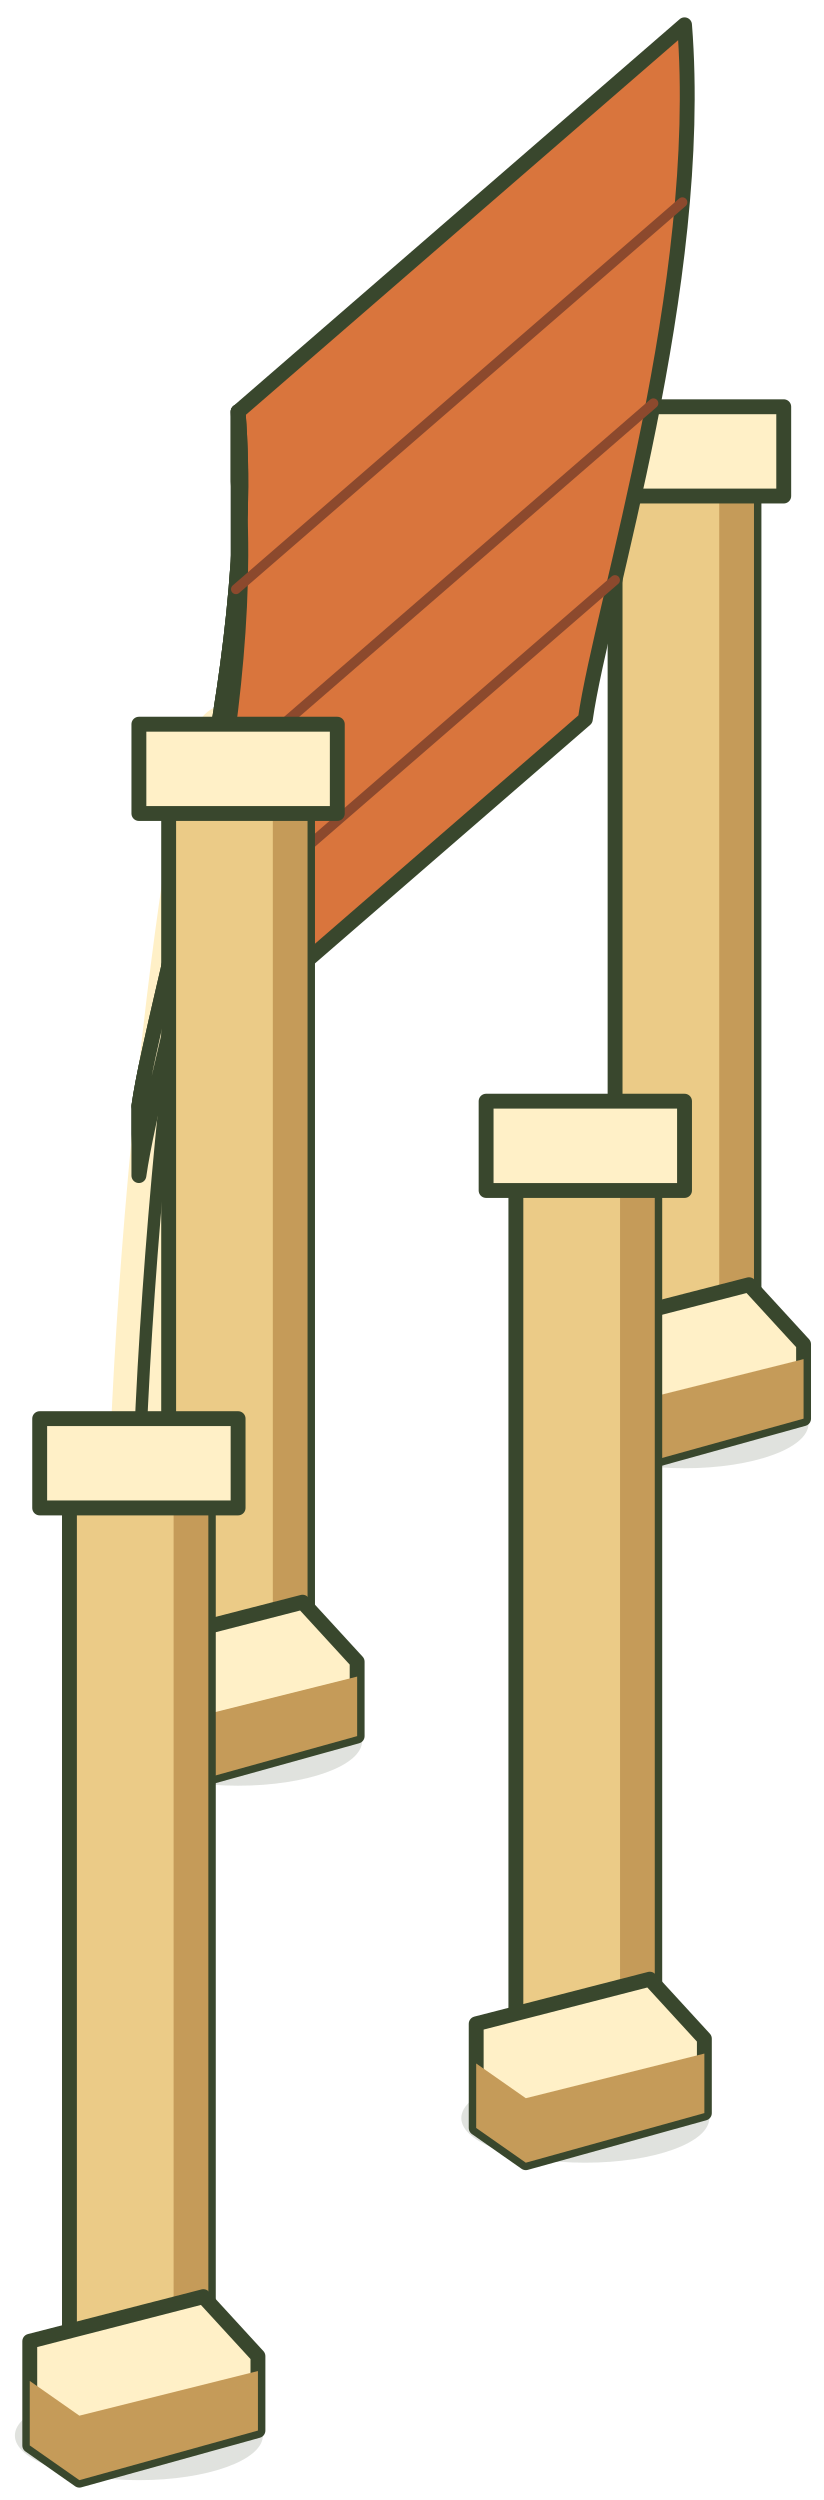
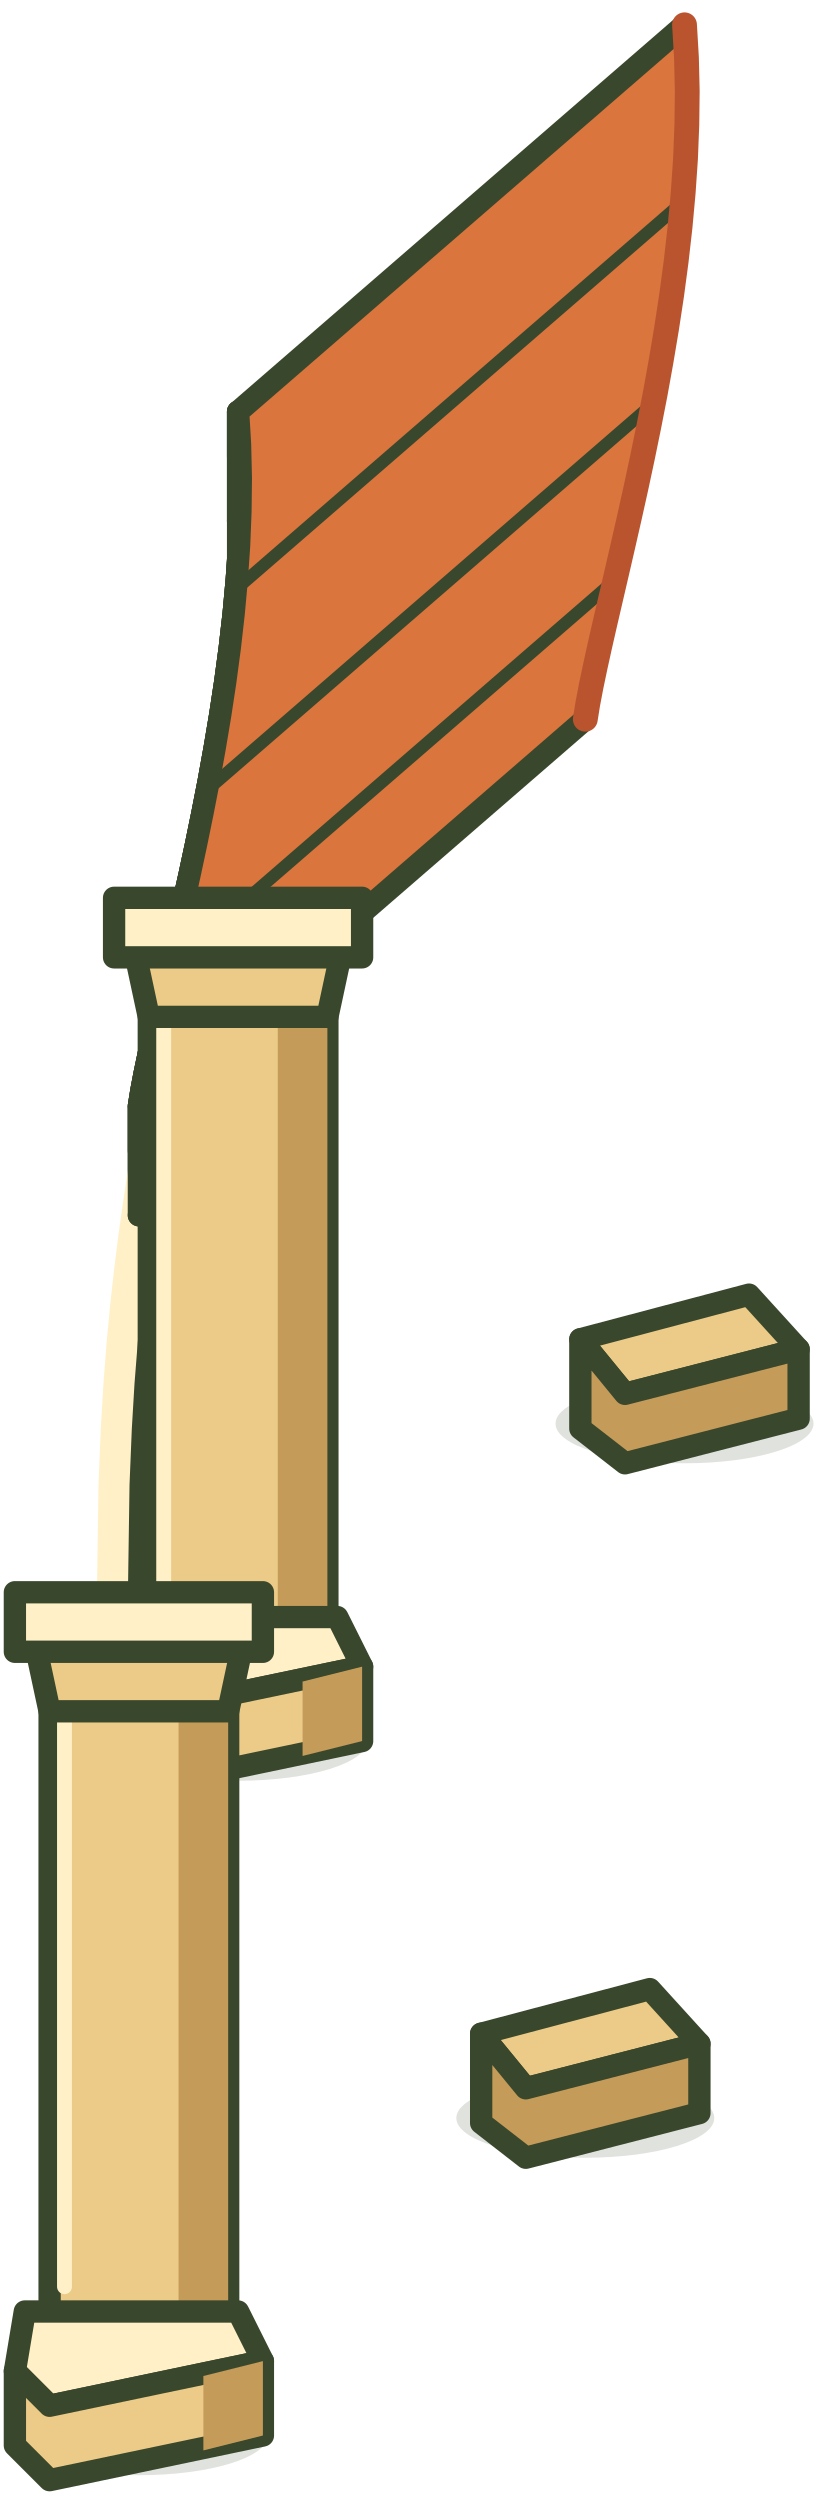
- <svg xmlns="http://www.w3.org/2000/svg" width="166" height="504" viewBox="5327 2127 166 504" fill="none" stroke-linecap="round" stroke-linejoin="round">
-   <path data-contact-shadow="colonnade" d="M5350 2478a25 9 0 1 0 50 0a25 9 0 1 0 -50 0 M5440 2414a25 9 0 1 0 50 0a25 9 0 1 0 -50 0 M5330 2618a25 9 0 1 0 50 0a25 9 0 1 0 -50 0 M5420 2554a25 9 0 1 0 50 0a25 9 0 1 0 -50 0" fill="#39472d" opacity=".16" />
-   <path d="M5451 2222H5479V2399H5451Z" fill="#EBCB87" stroke="#39472d" stroke-width="3" />
-   <path d="M5472 2223H5479V2399H5472Z" fill="#C59B59" stroke="none" stroke-width="3" />
-   <path d="M5445 2209H5485V2227H5445Z" fill="#FFF0C7" stroke="#39472d" stroke-width="3" />
-   <path d="M5443 2395L5478 2386L5489 2398V2413L5453 2423L5443 2416Z" fill="#FFF0C7" stroke="#39472d" stroke-width="3" />
-   <path d="M5443 2416L5453 2423L5489 2413V2401L5453 2410L5443 2403Z" fill="#C59B59" stroke="none" stroke-width="3" />
-   <path d="M5431 2362H5459V2539H5431Z" fill="#EBCB87" stroke="#39472d" stroke-width="3" />
-   <path d="M5452 2363H5459V2539H5452Z" fill="#C59B59" stroke="none" stroke-width="3" />
-   <path d="M5425 2349H5465V2367H5425Z" fill="#FFF0C7" stroke="#39472d" stroke-width="3" />
-   <path d="M5423 2535L5458 2526L5469 2538V2553L5433 2563L5423 2556Z" fill="#FFF0C7" stroke="#39472d" stroke-width="3" />
-   <path d="M5423 2556L5433 2563L5469 2553V2541L5433 2550L5423 2543Z" fill="#C59B59" stroke="none" stroke-width="3" />
-   <path d="M5375 2210C5379.17 2262.5 5358.33 2326.67 5355 2350L5355 2425C5357.4 2348.2 5372.6 2241.8 5375 2285Z" fill="#EBCB87" stroke="#39472d" stroke-width="3" />
-   <path d="M5375 2285C5372.6 2241.8 5357.4 2348.2 5355 2425" fill="none" stroke="#FFF0C7" stroke-width="12" />
-   <path d="M5375 2285C5372.6 2241.8 5357.4 2348.2 5355 2425" fill="none" stroke="#39472d" stroke-width="2.5" />
-   <path d="M5375 2210C5379.17 2262.5 5358.33 2326.67 5355 2350L5445 2272C5448.33 2248.67 5469.17 2184.5 5465 2132Z" fill="#D9753D" stroke="#39472d" stroke-width="3" />
-   <path d="M5375 2210C5379.17 2262.5 5358.33 2326.67 5355 2350L5355 2364C5358.33 2340.67 5379.17 2276.5 5375 2224Z" fill="#FFF0C7" stroke="#39472d" stroke-width="3" />
-   <path d="M5374.57 2245.78L5464.57 2167.78" fill="none" stroke="#8C492D" stroke-width="2" />
-   <path d="M5368.72 2286.31L5458.72 2208.31" fill="none" stroke="#8C492D" stroke-width="2" />
-   <path d="M5360.98 2321.95L5450.98 2243.95" fill="none" stroke="#8C492D" stroke-width="2" />
-   <path d="M5361 2286H5389V2463H5361Z" fill="#EBCB87" stroke="#39472d" stroke-width="3" />
-   <path d="M5382 2287H5389V2463H5382Z" fill="#C59B59" stroke="none" stroke-width="3" />
-   <path d="M5355 2273H5395V2291H5355Z" fill="#FFF0C7" stroke="#39472d" stroke-width="3" />
-   <path d="M5353 2459L5388 2450L5399 2462V2477L5363 2487L5353 2480Z" fill="#FFF0C7" stroke="#39472d" stroke-width="3" />
-   <path d="M5353 2480L5363 2487L5399 2477V2465L5363 2474L5353 2467Z" fill="#C59B59" stroke="none" stroke-width="3" />
-   <path d="M5341 2426H5369V2603H5341Z" fill="#EBCB87" stroke="#39472d" stroke-width="3" />
-   <path d="M5362 2427H5369V2603H5362Z" fill="#C59B59" stroke="none" stroke-width="3" />
-   <path d="M5335 2413H5375V2431H5335Z" fill="#FFF0C7" stroke="#39472d" stroke-width="3" />
-   <path d="M5333 2599L5368 2590L5379 2602V2617L5343 2627L5333 2620Z" fill="#FFF0C7" stroke="#39472d" stroke-width="3" />
-   <path d="M5333 2620L5343 2627L5379 2617V2605L5343 2614L5333 2607Z" fill="#C59B59" stroke="none" stroke-width="3" />
+ <svg xmlns="http://www.w3.org/2000/svg" width="166" height="504" viewBox="0 0 166 504" fill="none" stroke-linecap="round" stroke-linejoin="round">
+   <path data-contact-shadow="colonnade" d="M22 351a26 8 0 1 0 52 0a26 8 0 1 0 -52 0M112 287a26 8 0 1 0 52 0a26 8 0 1 0 -52 0M2 491a26 8 0 1 0 52 0a26 8 0 1 0 -52 0M92 427a26 8 0 1 0 52 0a26 8 0 1 0 -52 0" fill="#39472d" opacity=".16" />
+   <g data-rear-boundary-plinth="true">
+     <path d="M117 270L151 261L161 272L126 281Z" fill="#EBCB87" stroke="#39472d" stroke-width="4.5" />
+     <path d="M117 270L126 281L161 272V286L126 295L117 288Z" fill="#C59B59" stroke="#39472d" stroke-width="4.5" />
+   </g>
+   <g data-rear-boundary-plinth="true">
+     <path d="M97 410L131 401L141 412L106 421Z" fill="#EBCB87" stroke="#39472d" stroke-width="4.5" />
+     <path d="M97 410L106 421L141 412V426L106 435L97 428Z" fill="#C59B59" stroke="#39472d" stroke-width="4.5" />
+   </g>
+   <g data-open-round-arch="true">
+     <path d="M48 83L48.39 89.62L48.55 96.34L48.47 103.13L48.2 109.98L47.73 116.86L47.1 123.74L46.32 130.61L45.41 137.44L44.38 144.22L43.26 150.9L42.07 157.49L40.81 163.94L39.52 170.24L38.21 176.36L36.89 182.29L35.59 188L34.33 193.46L33.12 198.66L31.98 203.57L30.93 208.17L29.99 212.44L29.17 216.35L28.5 219.87L28 223L28 324L28.36 299.42L28.82 288.18L29.36 279.09L29.99 271.11L30.68 263.8L31.44 256.95L32.25 250.46L33.12 244.24L34.02 238.24L34.95 232.43L35.91 226.8L36.89 221.32L37.88 216L38.86 210.83L39.85 205.8L40.81 200.94L41.76 196.24L42.67 191.71L43.55 187.38L44.38 183.25L45.16 179.35L45.88 175.7L46.53 172.35L47.1 169.32L47.59 166.66L47.99 164.46L48.28 162.79L48.47 161.8L48.55 161.72L48.5 162.98L48.32 166.68L48 184Z" fill="#EBCB87" stroke="#39472d" stroke-width="4.5" />
+     <path d="M48 184L48.32 166.68L48.5 162.98L48.55 161.72L48.47 161.8L48.28 162.79L47.99 164.46L47.59 166.66L47.1 169.32L46.53 172.35L45.88 175.7L45.16 179.35L44.38 183.25L43.55 187.38L42.67 191.71L41.76 196.24L40.81 200.94L39.85 205.8L38.86 210.83L37.88 216L36.89 221.32L35.91 226.8L34.95 232.43L34.02 238.24L33.12 244.24L32.25 250.46L31.44 256.95L30.68 263.8L29.99 271.11L29.36 279.09L28.82 288.18L28.36 299.42L28 324" fill="none" stroke="#FFF0C7" stroke-width="17" />
+     <path d="M48 184L48.32 166.68L48.5 162.98L48.55 161.72L48.47 161.8L48.28 162.79L47.99 164.46L47.59 166.66L47.1 169.32L46.53 172.35L45.88 175.7L45.16 179.35L44.38 183.25L43.55 187.38L42.67 191.71L41.76 196.24L40.81 200.94L39.85 205.8L38.86 210.83L37.88 216L36.89 221.32L35.91 226.8L34.95 232.43L34.02 238.24L33.12 244.24L32.25 250.46L31.44 256.95L30.68 263.8L29.99 271.11L29.36 279.09L28.82 288.18L28.36 299.42L28 324" fill="none" stroke="#39472d" stroke-width="4.5" />
+     <path d="M48.33 162.53l-4.2 -12" fill="none" stroke="#39472d" stroke-width="2.5" />
+     <path d="M45.71 176.55l-2.16 -12" fill="none" stroke="#39472d" stroke-width="2.5" />
+     <path d="M40.81 200.94l0 -12" fill="none" stroke="#39472d" stroke-width="2.5" />
+     <path d="M35.18 231.07l2.16 -12" fill="none" stroke="#39472d" stroke-width="2.5" />
+     <path d="M30.54 265.22l4.2 -12" fill="none" stroke="#39472d" stroke-width="2.5" />
+   </g>
+   <g data-solid-entablature="true">
+     <path d="M48 83L48.39 89.62L48.55 96.34L48.47 103.13L48.2 109.98L47.73 116.86L47.1 123.74L46.32 130.61L45.41 137.44L44.38 144.22L43.26 150.9L42.07 157.49L40.81 163.94L39.52 170.24L38.21 176.36L36.89 182.29L35.59 188L34.33 193.46L33.12 198.66L31.98 203.57L30.93 208.17L29.99 212.44L29.17 216.35L28.5 219.87L28 223L28 245L28.5 241.87L29.17 238.35L29.99 234.44L30.93 230.17L31.98 225.57L33.12 220.66L34.33 215.46L35.59 210L36.89 204.29L38.21 198.36L39.52 192.24L40.81 185.94L42.07 179.49L43.26 172.9L44.38 166.22L45.41 159.44L46.32 152.61L47.1 145.74L47.73 138.86L48.2 131.98L48.47 125.13L48.55 118.34L48.39 111.62L48 105Z" fill="#EBCB87" stroke="#39472d" stroke-width="4.5" />
+     <path d="M48 83L48.39 89.62L48.55 96.34L48.47 103.13L48.2 109.98L47.73 116.86L47.1 123.74L46.32 130.61L45.41 137.44L44.38 144.22L43.26 150.9L42.07 157.49L40.81 163.94L39.52 170.24L38.21 176.36L36.89 182.29L35.59 188L34.33 193.46L33.12 198.66L31.98 203.57L30.93 208.17L29.99 212.44L29.17 216.35L28.5 219.87L28 223L28 232L28.5 228.87L29.17 225.35L29.99 221.44L30.93 217.17L31.98 212.57L33.12 207.66L34.33 202.46L35.59 197L36.89 191.29L38.21 185.36L39.52 179.24L40.81 172.94L42.07 166.49L43.26 159.9L44.38 153.22L45.41 146.44L46.32 139.61L47.1 132.74L47.73 125.86L48.2 118.98L48.47 112.13L48.55 105.34L48.39 98.62L48 92Z" fill="#FFF0C7" stroke="#39472d" stroke-width="4.5" />
+     <path d="M48 105L48.39 111.62L48.55 118.34L48.47 125.13L48.2 131.98L47.73 138.86L47.1 145.74L46.32 152.61L45.41 159.44L44.38 166.22L43.26 172.9L42.07 179.49L40.81 185.94L39.52 192.24L38.21 198.36L36.89 204.29L35.59 210L34.33 215.46L33.12 220.66L31.98 225.57L30.93 230.17L29.99 234.44L29.17 238.35L28.5 241.87L28 245" fill="none" stroke="#39472d" stroke-width="4.5" />
+   </g>
+   <g data-tiled-roof="terracotta">
+     <path d="M48 83L48.39 89.62L48.55 96.34L48.47 103.13L48.2 109.98L47.73 116.86L47.1 123.74L46.32 130.61L45.41 137.44L44.38 144.22L43.26 150.9L42.07 157.49L40.81 163.94L39.52 170.24L38.21 176.36L36.89 182.29L35.59 188L34.33 193.46L33.12 198.66L31.98 203.57L30.93 208.17L29.99 212.44L29.17 216.35L28.5 219.87L28 223L118 145L118.5 141.87L119.17 138.35L119.99 134.44L120.93 130.17L121.98 125.57L123.12 120.66L124.33 115.46L125.59 110L126.89 104.29L128.21 98.36L129.52 92.24L130.81 85.94L132.07 79.49L133.26 72.9L134.38 66.22L135.41 59.44L136.32 52.61L137.1 45.74L137.73 38.86L138.2 31.98L138.47 25.13L138.55 18.34L138.39 11.62L138 5Z" fill="#D9753D" stroke="#39472d" stroke-width="4.5" />
+     <path d="M47.57 118.78L137.57 40.78" fill="none" stroke="#39472d" stroke-width="2.5" />
+     <path d="M41.72 159.31L131.72 81.31" fill="none" stroke="#39472d" stroke-width="2.5" />
+     <path d="M33.98 194.95L123.98 116.95" fill="none" stroke="#39472d" stroke-width="2.5" />
+     <path d="M138 5L138.39 11.62L138.55 18.34L138.47 25.13L138.2 31.98L137.73 38.86L137.1 45.74L136.32 52.61L135.41 59.44L134.38 66.22L133.26 72.9L132.07 79.49L130.81 85.94L129.52 92.24L128.21 98.36L126.89 104.29L125.59 110L124.33 115.46L123.12 120.66L121.98 125.57L120.93 130.17L119.99 134.44L119.17 138.35L118.5 141.87L118 145" fill="none" stroke="#BA542F" stroke-width="5" />
+   </g>
+   <g data-arcade-pier="front">
+     <path d="M30 199H66V331H30Z" fill="#EBCB87" stroke="#39472d" stroke-width="4.5" />
+     <path d="M56 201H66V330H56Z" fill="#C59B59" stroke="none" stroke-width="4.5" />
+     <path d="M33 205V321" fill="none" stroke="#FFF0C7" stroke-width="3" />
+     <path d="M27 191H69L66 205H30Z" fill="#EBCB87" stroke="#39472d" stroke-width="4.5" />
+     <path d="M23 181H73V193H23Z" fill="#FFF0C7" stroke="#39472d" stroke-width="4.5" />
+     <path d="M25 326H68L73 336L30 345L23 338Z" fill="#FFF0C7" stroke="#39472d" stroke-width="4.5" />
+     <path d="M23 338L30 345L73 336V351L30 360L23 353Z" fill="#EBCB87" stroke="#39472d" stroke-width="4.5" />
+     <path d="M61 339L73 336V351L61 354Z" fill="#C59B59" stroke="none" stroke-width="4.5" />
+   </g>
+   <g data-arcade-pier="front">
+     <path d="M10 339H46V471H10Z" fill="#EBCB87" stroke="#39472d" stroke-width="4.5" />
+     <path d="M36 341H46V470H36Z" fill="#C59B59" stroke="none" stroke-width="4.5" />
+     <path d="M13 345V461" fill="none" stroke="#FFF0C7" stroke-width="3" />
+     <path d="M7 331H49L46 345H10Z" fill="#EBCB87" stroke="#39472d" stroke-width="4.5" />
+     <path d="M3 321H53V333H3Z" fill="#FFF0C7" stroke="#39472d" stroke-width="4.5" />
+     <path d="M5 466H48L53 476L10 485L3 478Z" fill="#FFF0C7" stroke="#39472d" stroke-width="4.5" />
+     <path d="M3 478L10 485L53 476V491L10 500L3 493Z" fill="#EBCB87" stroke="#39472d" stroke-width="4.5" />
+     <path d="M41 479L53 476V491L41 494Z" fill="#C59B59" stroke="none" stroke-width="4.5" />
+   </g>
</svg>
